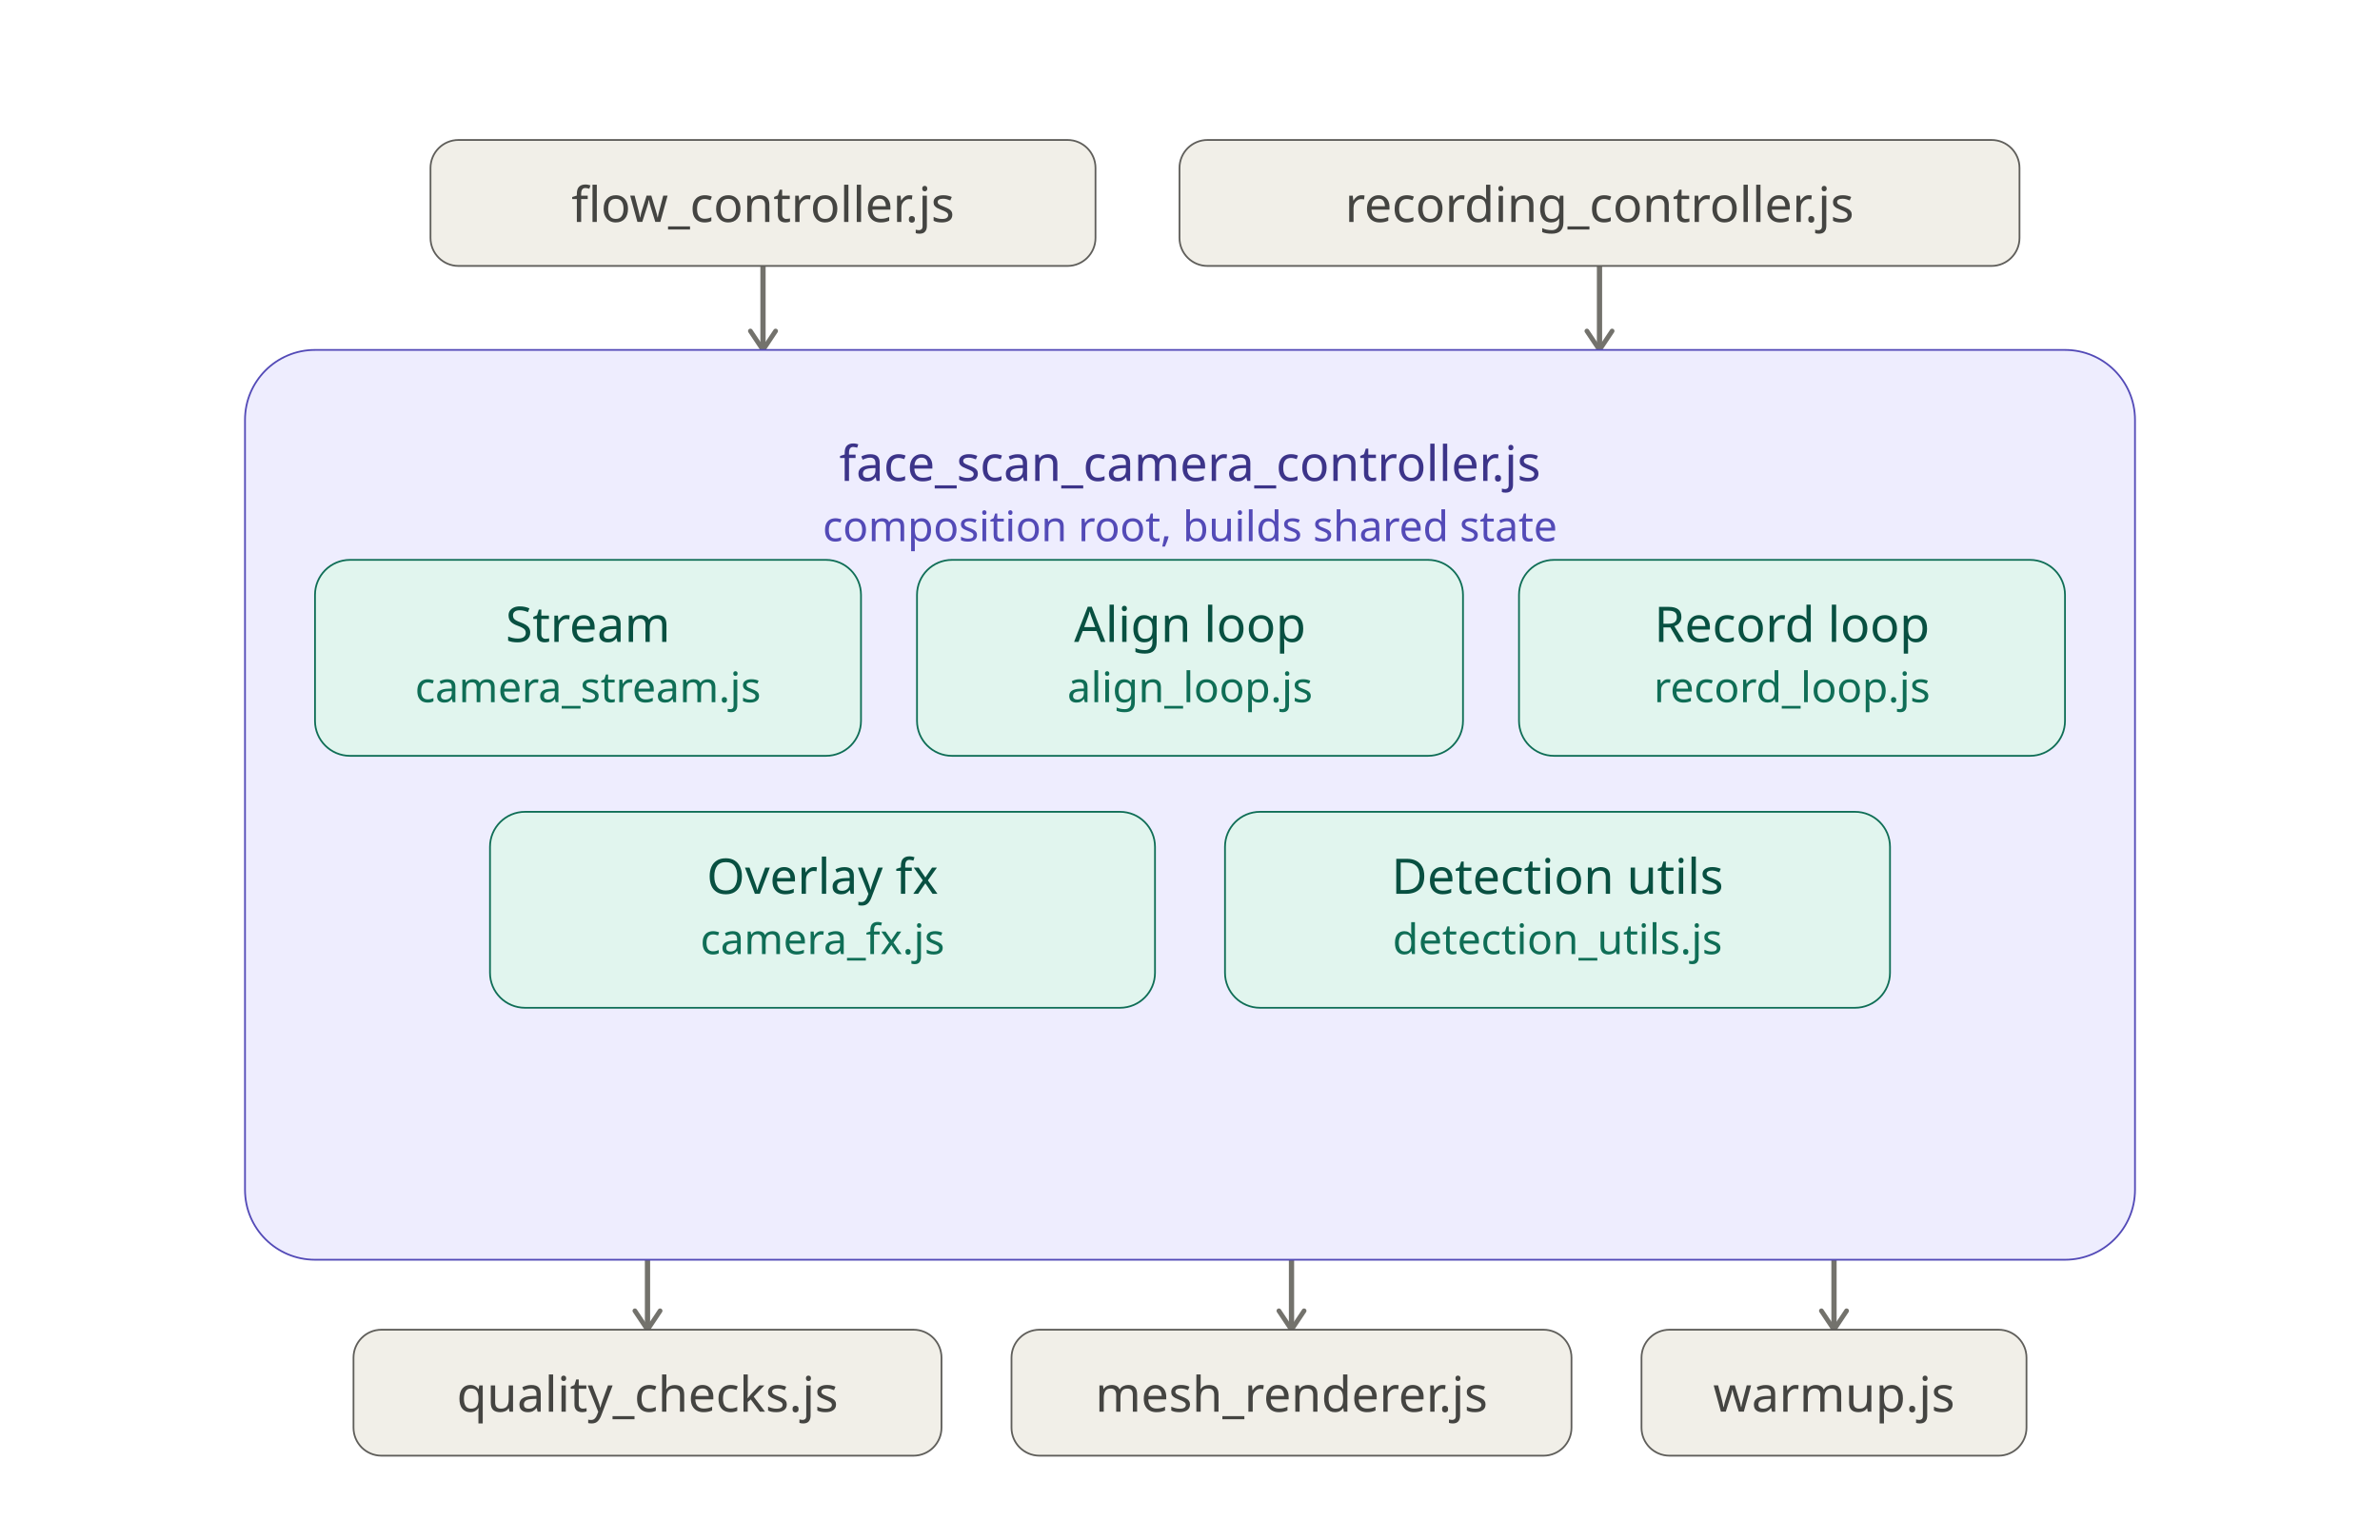
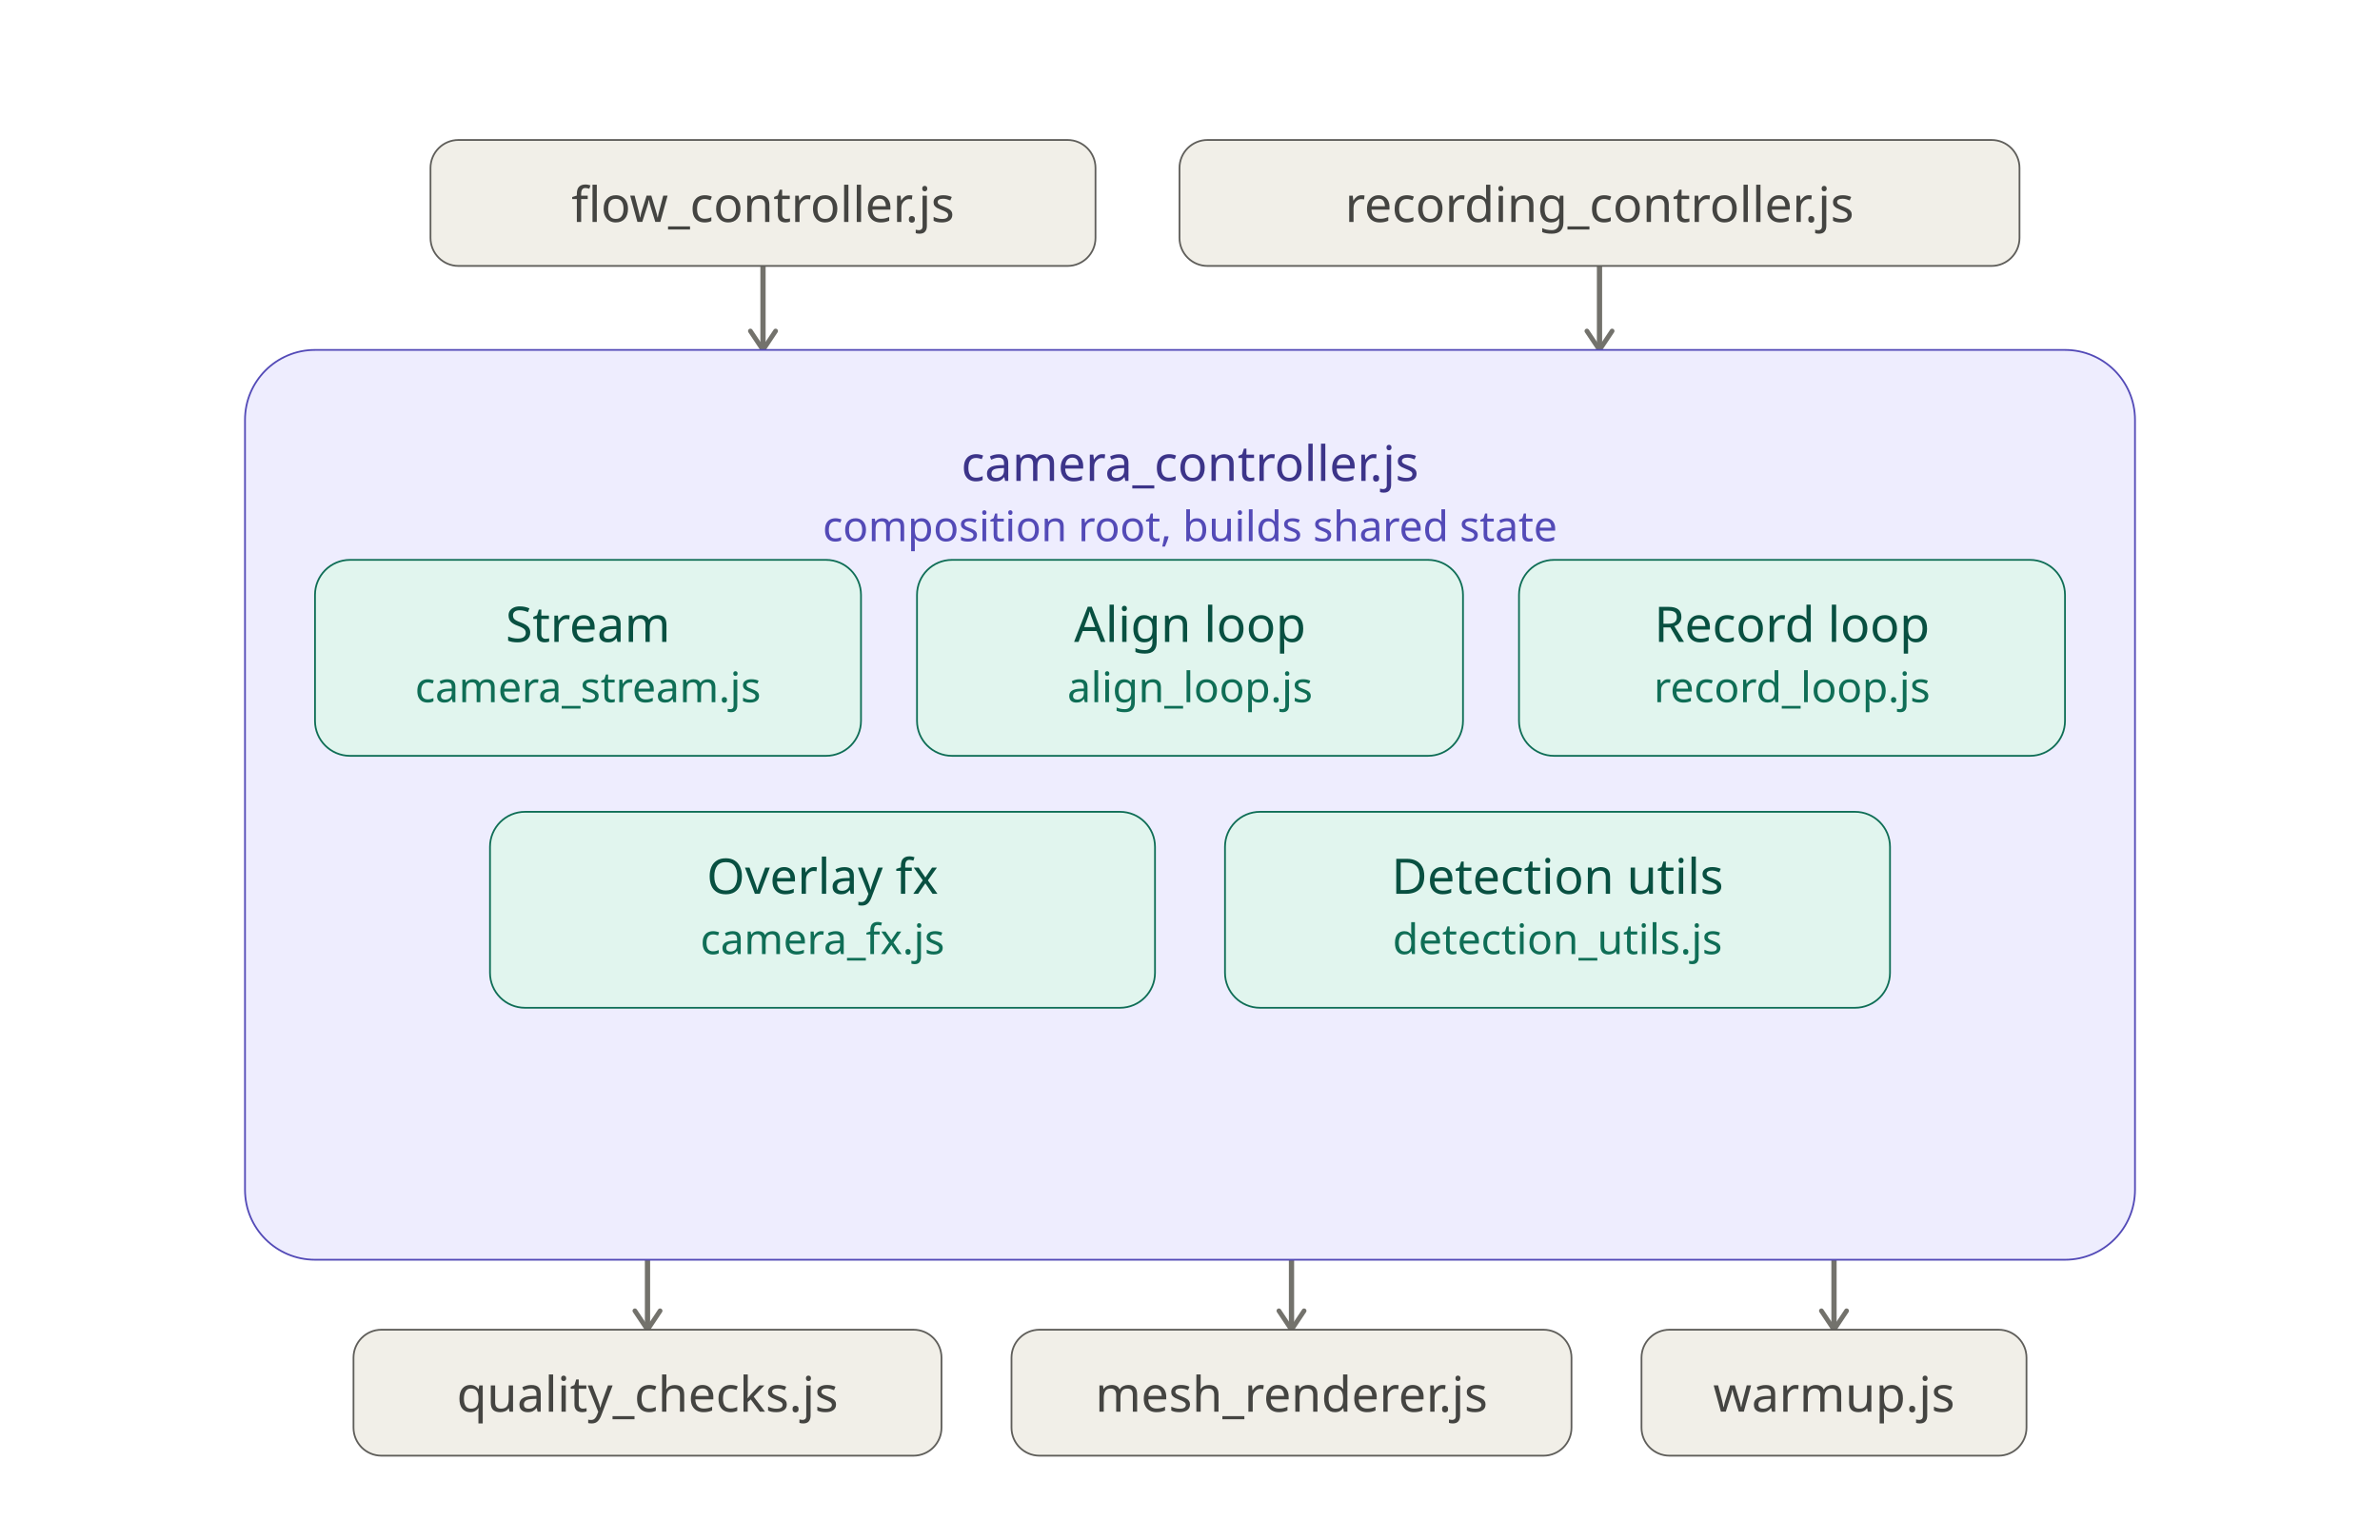
<svg xmlns="http://www.w3.org/2000/svg" width="680" height="440" viewBox="0 0 680 440" role="img">
  <defs>
    <marker id="arrow2" viewBox="0 0 10 10" refX="8" refY="5" markerWidth="6" markerHeight="6" orient="auto-start-reverse">
      <path d="M2 1L8 5L2 9" fill="none" stroke="#73726c" stroke-width="1.5" stroke-linecap="round" stroke-linejoin="round" />
    </marker>
  </defs>
  <line x1="218" y1="76" x2="218" y2="100" stroke="#73726c" stroke-width="1.5" marker-end="url(#arrow2)" />
  <line x1="457" y1="76" x2="457" y2="100" stroke="#73726c" stroke-width="1.5" marker-end="url(#arrow2)" />
  <line x1="185" y1="360" x2="185" y2="380" stroke="#73726c" stroke-width="1.5" marker-end="url(#arrow2)" />
  <line x1="369" y1="360" x2="369" y2="380" stroke="#73726c" stroke-width="1.5" marker-end="url(#arrow2)" />
  <line x1="524" y1="360" x2="524" y2="380" stroke="#73726c" stroke-width="1.5" marker-end="url(#arrow2)" />
  <g>
    <rect x="123" y="40" width="190" height="36" rx="8" fill="#F1EFE8" stroke="#5F5E5A" stroke-width="0.5" />
    <text x="218" y="58" text-anchor="middle" dominant-baseline="central" font-family="sans-serif" font-size="14" font-weight="500" fill="#444441">flow_controller.js</text>
  </g>
  <g>
    <rect x="337" y="40" width="240" height="36" rx="8" fill="#F1EFE8" stroke="#5F5E5A" stroke-width="0.5" />
    <text x="457" y="58" text-anchor="middle" dominant-baseline="central" font-family="sans-serif" font-size="14" font-weight="500" fill="#444441">recording_controller.js</text>
  </g>
  <g>
    <rect x="70" y="100" width="540" height="260" rx="20" fill="#EEEDFE" stroke="#534AB7" stroke-width="0.5" />
-     <text x="340" y="132" text-anchor="middle" dominant-baseline="central" font-family="sans-serif" font-size="14" font-weight="500" fill="#3C3489">face_scan_camera_controller.js</text>
+     <text x="340" y="132" text-anchor="middle" dominant-baseline="central" font-family="sans-serif" font-size="14" font-weight="500" fill="#3C3489">camera_controller.js</text>
    <text x="340" y="150" text-anchor="middle" dominant-baseline="central" font-family="sans-serif" font-size="12" fill="#534AB7">composition root, builds shared state</text>
  </g>
  <g>
    <rect x="90" y="160" width="156" height="56" rx="10" fill="#E1F5EE" stroke="#0F6E56" stroke-width="0.5" />
    <text x="168" y="178" text-anchor="middle" dominant-baseline="central" font-family="sans-serif" font-size="14" font-weight="500" fill="#085041">Stream</text>
    <text x="168" y="196" text-anchor="middle" dominant-baseline="central" font-family="sans-serif" font-size="12" fill="#0F6E56">camera_stream.js</text>
  </g>
  <g>
    <rect x="262" y="160" width="156" height="56" rx="10" fill="#E1F5EE" stroke="#0F6E56" stroke-width="0.5" />
    <text x="340" y="178" text-anchor="middle" dominant-baseline="central" font-family="sans-serif" font-size="14" font-weight="500" fill="#085041">Align loop</text>
    <text x="340" y="196" text-anchor="middle" dominant-baseline="central" font-family="sans-serif" font-size="12" fill="#0F6E56">align_loop.js</text>
  </g>
  <g>
    <rect x="434" y="160" width="156" height="56" rx="10" fill="#E1F5EE" stroke="#0F6E56" stroke-width="0.5" />
    <text x="512" y="178" text-anchor="middle" dominant-baseline="central" font-family="sans-serif" font-size="14" font-weight="500" fill="#085041">Record loop</text>
    <text x="512" y="196" text-anchor="middle" dominant-baseline="central" font-family="sans-serif" font-size="12" fill="#0F6E56">record_loop.js</text>
  </g>
  <g>
    <rect x="140" y="232" width="190" height="56" rx="10" fill="#E1F5EE" stroke="#0F6E56" stroke-width="0.5" />
    <text x="235" y="250" text-anchor="middle" dominant-baseline="central" font-family="sans-serif" font-size="14" font-weight="500" fill="#085041">Overlay fx</text>
    <text x="235" y="268" text-anchor="middle" dominant-baseline="central" font-family="sans-serif" font-size="12" fill="#0F6E56">camera_fx.js</text>
  </g>
  <g>
    <rect x="350" y="232" width="190" height="56" rx="10" fill="#E1F5EE" stroke="#0F6E56" stroke-width="0.5" />
    <text x="445" y="250" text-anchor="middle" dominant-baseline="central" font-family="sans-serif" font-size="14" font-weight="500" fill="#085041">Detection utils</text>
    <text x="445" y="268" text-anchor="middle" dominant-baseline="central" font-family="sans-serif" font-size="12" fill="#0F6E56">detection_utils.js</text>
  </g>
  <g>
    <rect x="101" y="380" width="168" height="36" rx="8" fill="#F1EFE8" stroke="#5F5E5A" stroke-width="0.5" />
    <text x="185" y="398" text-anchor="middle" dominant-baseline="central" font-family="sans-serif" font-size="14" font-weight="500" fill="#444441">quality_checks.js</text>
  </g>
  <g>
    <rect x="289" y="380" width="160" height="36" rx="8" fill="#F1EFE8" stroke="#5F5E5A" stroke-width="0.5" />
    <text x="369" y="398" text-anchor="middle" dominant-baseline="central" font-family="sans-serif" font-size="14" font-weight="500" fill="#444441">mesh_renderer.js</text>
  </g>
  <g>
    <rect x="469" y="380" width="110" height="36" rx="8" fill="#F1EFE8" stroke="#5F5E5A" stroke-width="0.5" />
    <text x="524" y="398" text-anchor="middle" dominant-baseline="central" font-family="sans-serif" font-size="14" font-weight="500" fill="#444441">warmup.js</text>
  </g>
</svg>
